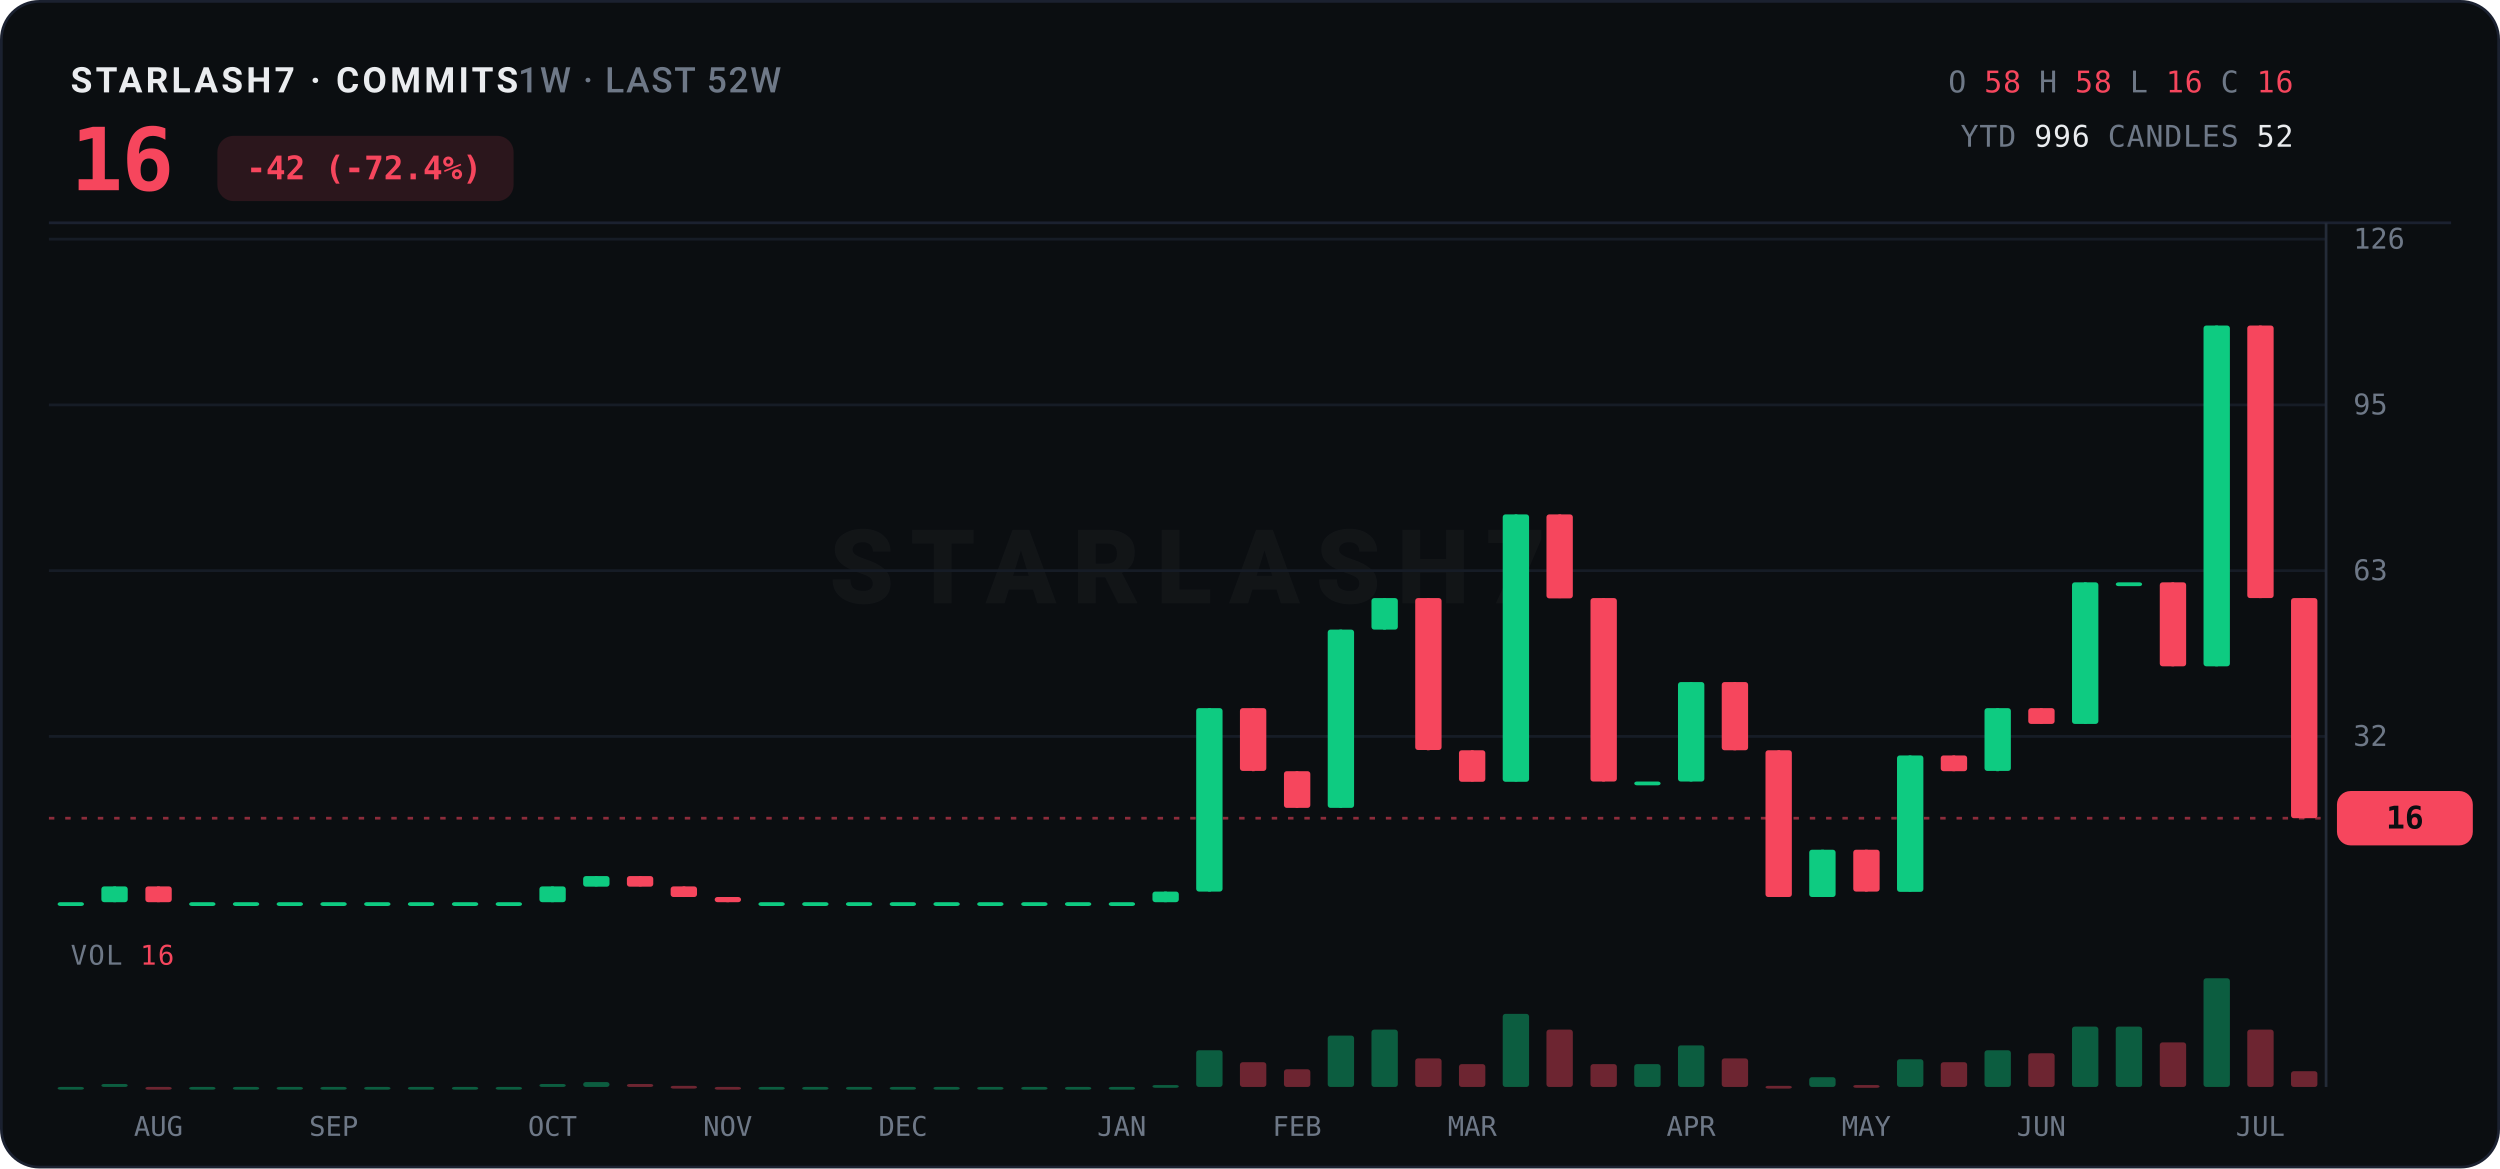
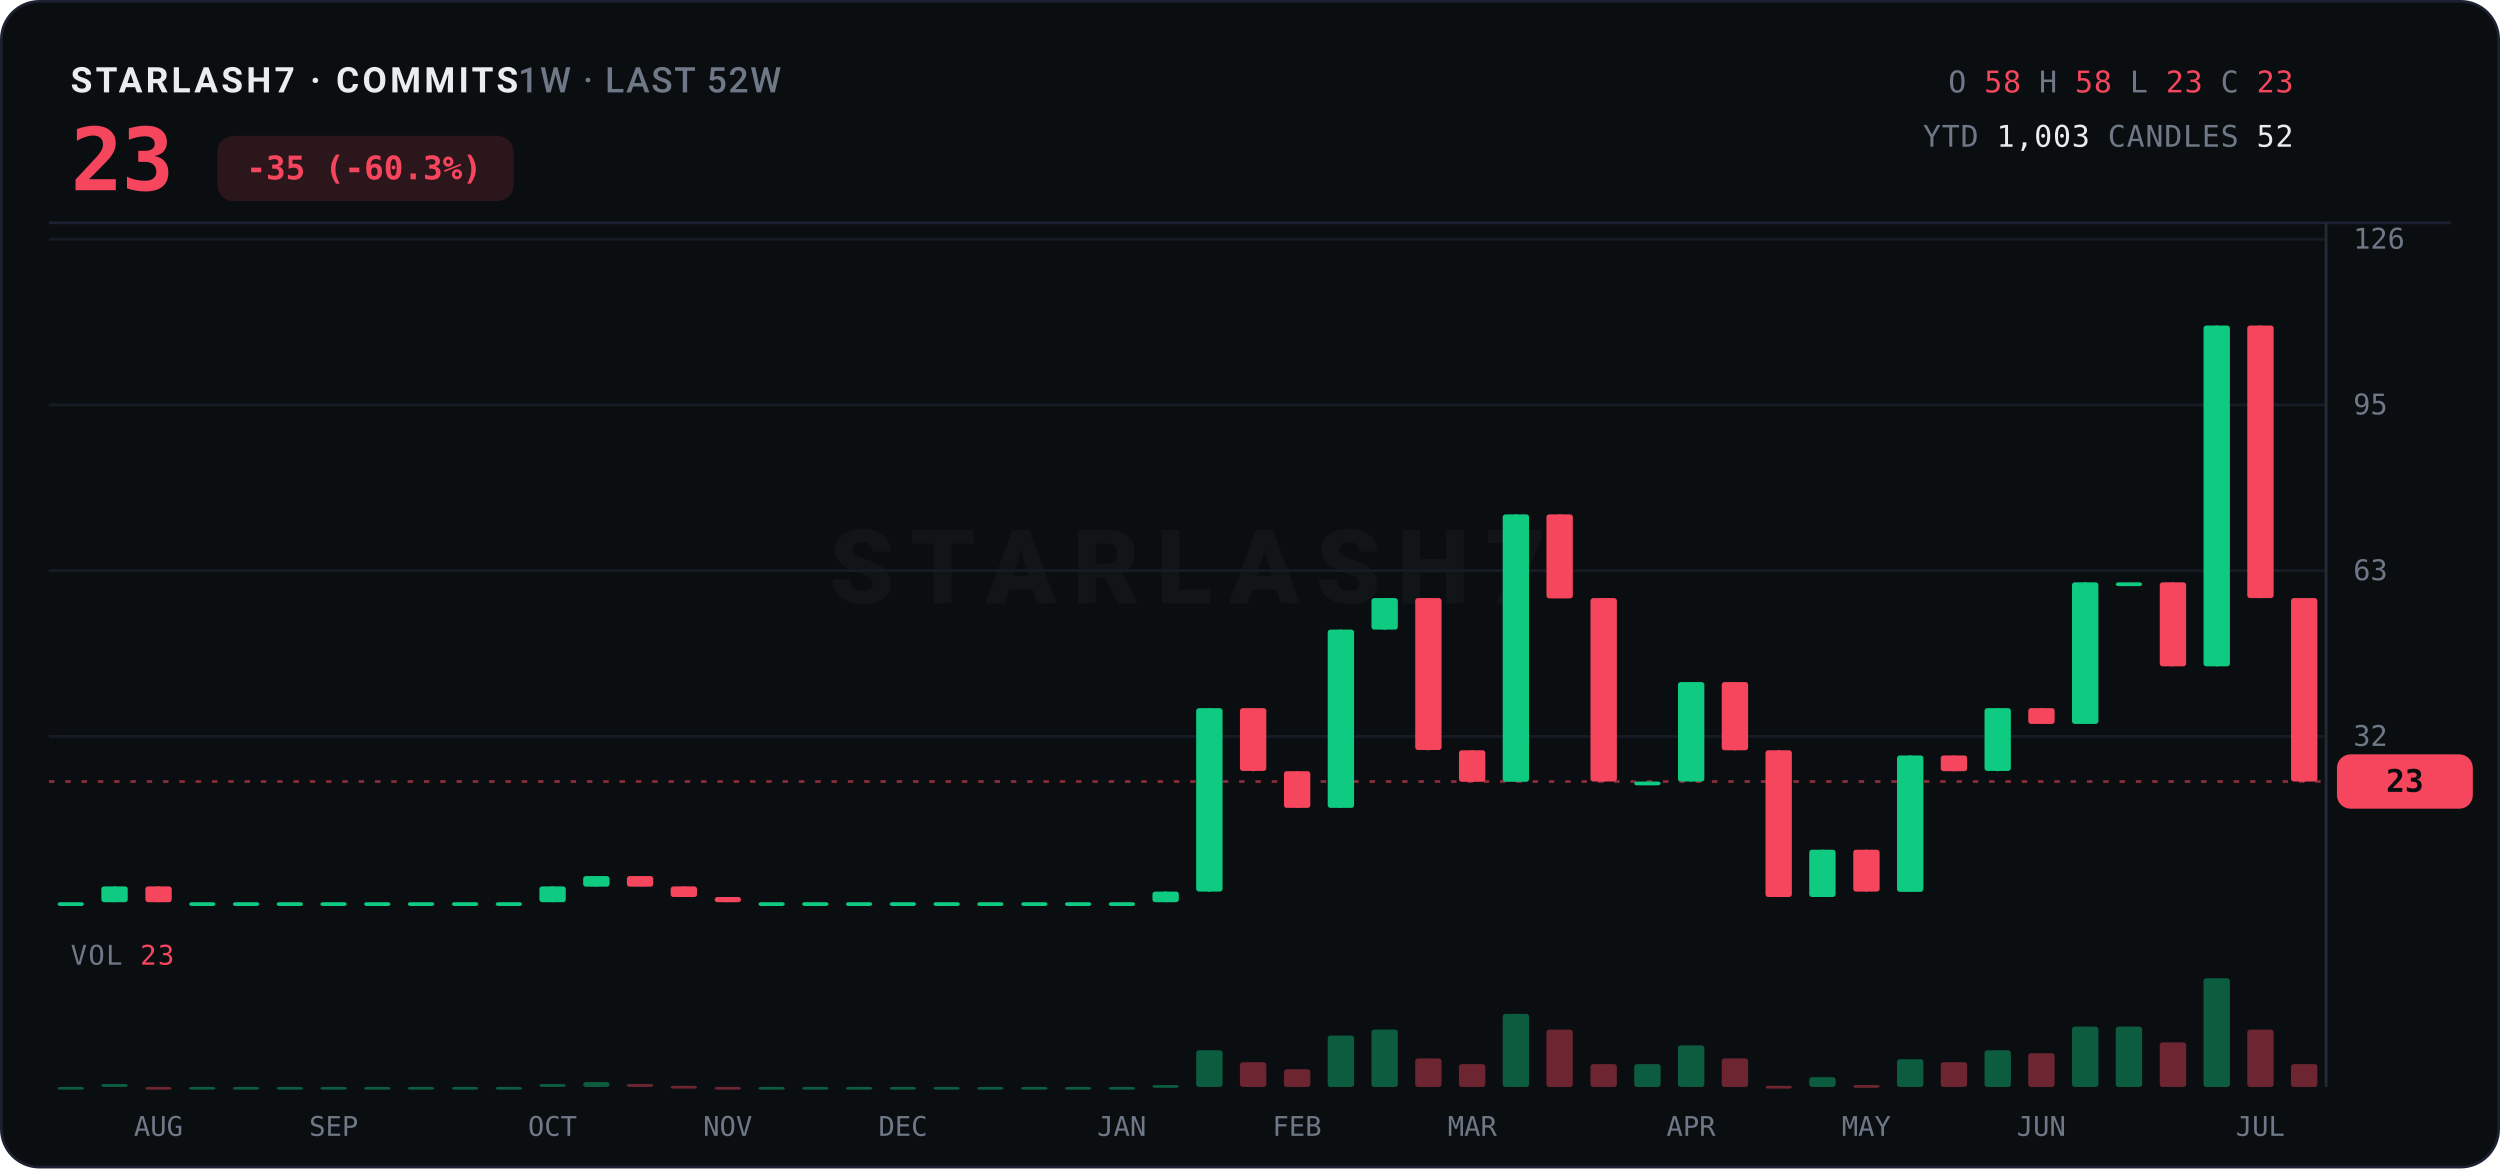
<svg xmlns="http://www.w3.org/2000/svg" width="920" height="430" viewBox="0 0 920 430">
  <rect x="0.5" y="0.5" width="919" height="429" rx="14" fill="#0B0E11" stroke="#1B2130" />
  <text x="26" y="34" font-family="ui-sans-serif,system-ui,-apple-system,'Segoe UI',Roboto,sans-serif" font-size="13" font-weight="700" letter-spacing="1.2" fill="#EAECEF">STARLASH7 · COMMITS<tspan fill="#6E7887" font-weight="500" letter-spacing="0.6">  1W · LAST 52W</tspan>
  </text>
-   <text x="26" y="70" font-family="ui-monospace,'SF Mono',SFMono-Regular,Menlo,Consolas,monospace" font-size="32" font-weight="800" fill="#F6465D" letter-spacing="-0.5">16</text>
+   <text x="26" y="70" font-family="ui-monospace,'SF Mono',SFMono-Regular,Menlo,Consolas,monospace" font-size="32" font-weight="800" fill="#F6465D" letter-spacing="-0.5">23</text>
  <rect x="80" y="50" width="109" height="24" rx="6" fill="#F6465D" opacity="0.14" />
-   <text x="134" y="66" text-anchor="middle" font-family="ui-monospace,'SF Mono',SFMono-Regular,Menlo,Consolas,monospace" font-size="12" font-weight="700" fill="#F6465D">-42 (-72.4%)</text>
+   <text x="134" y="66" text-anchor="middle" font-family="ui-monospace,'SF Mono',SFMono-Regular,Menlo,Consolas,monospace" font-size="12" font-weight="700" fill="#F6465D">-35 (-60.3%)</text>
  <text x="844" y="34" text-anchor="end" font-family="ui-monospace,'SF Mono',SFMono-Regular,Menlo,Consolas,monospace" font-size="11" letter-spacing="0.3">
    <tspan fill="#6E7887">O</tspan>
    <tspan fill="#F6465D">58</tspan>
    <tspan fill="#6E7887">H</tspan>
    <tspan fill="#F6465D">58</tspan>
    <tspan fill="#6E7887">L</tspan>
-     <tspan fill="#F6465D">16</tspan>
+     <tspan fill="#F6465D">23</tspan>
    <tspan fill="#6E7887">C</tspan>
-     <tspan fill="#F6465D">16</tspan>
+     <tspan fill="#F6465D">23</tspan>
  </text>
  <text x="844" y="54" text-anchor="end" font-family="ui-monospace,'SF Mono',SFMono-Regular,Menlo,Consolas,monospace" font-size="11" letter-spacing="0.3">
    <tspan fill="#6E7887">YTD</tspan>
-     <tspan fill="#EAECEF">996</tspan>
+     <tspan fill="#EAECEF">1,003</tspan>
    <tspan fill="#6E7887">CANDLES</tspan>
    <tspan fill="#EAECEF">52</tspan>
  </text>
  <line x1="18" y1="82" x2="902" y2="82" stroke="#1B2130" stroke-width="1" />
  <text x="437.0" y="222.0" text-anchor="middle" font-family="ui-sans-serif,system-ui,-apple-system,'Segoe UI',Roboto,sans-serif" font-size="38" font-weight="800" letter-spacing="6" fill="#EAECEF" opacity="0.035">STARLASH7</text>
  <line x1="18" y1="271.0" x2="856" y2="271.0" stroke="#161C26" stroke-width="1" />
  <text x="866" y="274.5" font-family="ui-monospace,'SF Mono',SFMono-Regular,Menlo,Consolas,monospace" font-size="10.5" fill="#6E7887">32</text>
  <line x1="18" y1="210.0" x2="856" y2="210.0" stroke="#161C26" stroke-width="1" />
  <text x="866" y="213.5" font-family="ui-monospace,'SF Mono',SFMono-Regular,Menlo,Consolas,monospace" font-size="10.5" fill="#6E7887">63</text>
  <line x1="18" y1="149.0" x2="856" y2="149.0" stroke="#161C26" stroke-width="1" />
  <text x="866" y="152.5" font-family="ui-monospace,'SF Mono',SFMono-Regular,Menlo,Consolas,monospace" font-size="10.5" fill="#6E7887">95</text>
  <line x1="18" y1="88.0" x2="856" y2="88.0" stroke="#161C26" stroke-width="1" />
  <text x="866" y="91.5" font-family="ui-monospace,'SF Mono',SFMono-Regular,Menlo,Consolas,monospace" font-size="10.5" fill="#6E7887">126</text>
  <line x1="856" y1="82" x2="856" y2="400" stroke="#242B38" stroke-width="1" />
-   <line x1="18" y1="301.1" x2="856" y2="301.1" stroke="#F6465D" stroke-width="1" stroke-dasharray="2 4" opacity="0.55" />
-   <rect x="860" y="291.1" width="50" height="20" rx="5" fill="#F6465D" />
-   <text x="885.0" y="304.9" text-anchor="middle" font-family="ui-monospace,'SF Mono',SFMono-Regular,Menlo,Consolas,monospace" font-size="11.5" font-weight="800" fill="#0B0E11">16</text>
+   <line x1="18" y1="287.6" x2="856" y2="287.6" stroke="#F6465D" stroke-width="1" stroke-dasharray="2 4" opacity="0.55" />
+   <rect x="860" y="277.6" width="50" height="20" rx="5" fill="#F6465D" />
+   <text x="885.0" y="291.4" text-anchor="middle" font-family="ui-monospace,'SF Mono',SFMono-Regular,Menlo,Consolas,monospace" font-size="11.5" font-weight="800" fill="#0B0E11">23</text>
  <line x1="26.1" y1="332.0" x2="26.1" y2="332.0" stroke="#0ECB81" stroke-width="1" />
  <rect x="21.2" y="332.0" width="9.7" height="1.4" rx="1" fill="#0ECB81" />
  <line x1="42.2" y1="326.2" x2="42.2" y2="332.0" stroke="#0ECB81" stroke-width="1" />
  <rect x="37.3" y="326.2" width="9.7" height="5.8" rx="1" fill="#0ECB81" />
  <line x1="58.3" y1="326.2" x2="58.3" y2="332.0" stroke="#F6465D" stroke-width="1" />
  <rect x="53.5" y="326.2" width="9.7" height="5.8" rx="1" fill="#F6465D" />
  <line x1="74.4" y1="332.0" x2="74.4" y2="332.0" stroke="#0ECB81" stroke-width="1" />
  <rect x="69.6" y="332.0" width="9.7" height="1.4" rx="1" fill="#0ECB81" />
  <line x1="90.5" y1="332.0" x2="90.5" y2="332.0" stroke="#0ECB81" stroke-width="1" />
  <rect x="85.7" y="332.0" width="9.7" height="1.4" rx="1" fill="#0ECB81" />
  <line x1="106.6" y1="332.0" x2="106.6" y2="332.0" stroke="#0ECB81" stroke-width="1" />
  <rect x="101.8" y="332.0" width="9.7" height="1.4" rx="1" fill="#0ECB81" />
  <line x1="122.8" y1="332.0" x2="122.8" y2="332.0" stroke="#0ECB81" stroke-width="1" />
  <rect x="117.9" y="332.0" width="9.7" height="1.4" rx="1" fill="#0ECB81" />
  <line x1="138.9" y1="332.0" x2="138.9" y2="332.0" stroke="#0ECB81" stroke-width="1" />
  <rect x="134.0" y="332.0" width="9.7" height="1.4" rx="1" fill="#0ECB81" />
  <line x1="155.0" y1="332.0" x2="155.0" y2="332.0" stroke="#0ECB81" stroke-width="1" />
  <rect x="150.1" y="332.0" width="9.7" height="1.4" rx="1" fill="#0ECB81" />
  <line x1="171.1" y1="332.0" x2="171.1" y2="332.0" stroke="#0ECB81" stroke-width="1" />
  <rect x="166.3" y="332.0" width="9.7" height="1.4" rx="1" fill="#0ECB81" />
  <line x1="187.2" y1="332.0" x2="187.2" y2="332.0" stroke="#0ECB81" stroke-width="1" />
  <rect x="182.4" y="332.0" width="9.7" height="1.4" rx="1" fill="#0ECB81" />
  <line x1="203.3" y1="326.2" x2="203.3" y2="332.0" stroke="#0ECB81" stroke-width="1" />
  <rect x="198.5" y="326.2" width="9.7" height="5.8" rx="1" fill="#0ECB81" />
  <line x1="219.4" y1="322.4" x2="219.4" y2="326.2" stroke="#0ECB81" stroke-width="1" />
  <rect x="214.6" y="322.4" width="9.7" height="3.9" rx="1" fill="#0ECB81" />
  <line x1="235.6" y1="322.4" x2="235.6" y2="326.2" stroke="#F6465D" stroke-width="1" />
  <rect x="230.7" y="322.4" width="9.7" height="3.9" rx="1" fill="#F6465D" />
  <line x1="251.7" y1="326.2" x2="251.7" y2="330.1" stroke="#F6465D" stroke-width="1" />
  <rect x="246.8" y="326.2" width="9.7" height="3.9" rx="1" fill="#F6465D" />
  <line x1="267.8" y1="330.1" x2="267.8" y2="332.0" stroke="#F6465D" stroke-width="1" />
  <rect x="263.0" y="330.1" width="9.7" height="1.9" rx="1" fill="#F6465D" />
  <line x1="283.9" y1="332.0" x2="283.9" y2="332.0" stroke="#0ECB81" stroke-width="1" />
  <rect x="279.1" y="332.0" width="9.7" height="1.4" rx="1" fill="#0ECB81" />
  <line x1="300.0" y1="332.0" x2="300.0" y2="332.0" stroke="#0ECB81" stroke-width="1" />
  <rect x="295.2" y="332.0" width="9.7" height="1.4" rx="1" fill="#0ECB81" />
  <line x1="316.1" y1="332.0" x2="316.1" y2="332.0" stroke="#0ECB81" stroke-width="1" />
  <rect x="311.3" y="332.0" width="9.7" height="1.4" rx="1" fill="#0ECB81" />
  <line x1="332.3" y1="332.0" x2="332.3" y2="332.0" stroke="#0ECB81" stroke-width="1" />
  <rect x="327.4" y="332.0" width="9.7" height="1.4" rx="1" fill="#0ECB81" />
  <line x1="348.4" y1="332.0" x2="348.4" y2="332.0" stroke="#0ECB81" stroke-width="1" />
  <rect x="343.5" y="332.0" width="9.7" height="1.4" rx="1" fill="#0ECB81" />
  <line x1="364.5" y1="332.0" x2="364.5" y2="332.0" stroke="#0ECB81" stroke-width="1" />
  <rect x="359.6" y="332.0" width="9.7" height="1.4" rx="1" fill="#0ECB81" />
  <line x1="380.6" y1="332.0" x2="380.6" y2="332.0" stroke="#0ECB81" stroke-width="1" />
  <rect x="375.8" y="332.0" width="9.7" height="1.4" rx="1" fill="#0ECB81" />
  <line x1="396.7" y1="332.0" x2="396.7" y2="332.0" stroke="#0ECB81" stroke-width="1" />
  <rect x="391.9" y="332.0" width="9.7" height="1.4" rx="1" fill="#0ECB81" />
  <line x1="412.8" y1="332.0" x2="412.8" y2="332.0" stroke="#0ECB81" stroke-width="1" />
  <rect x="408.0" y="332.0" width="9.7" height="1.4" rx="1" fill="#0ECB81" />
  <line x1="428.9" y1="328.1" x2="428.9" y2="332.0" stroke="#0ECB81" stroke-width="1" />
  <rect x="424.1" y="328.1" width="9.7" height="3.9" rx="1" fill="#0ECB81" />
  <line x1="445.1" y1="260.6" x2="445.1" y2="328.1" stroke="#0ECB81" stroke-width="1" />
  <rect x="440.2" y="260.6" width="9.7" height="67.5" rx="1" fill="#0ECB81" />
  <line x1="461.2" y1="260.6" x2="461.2" y2="283.8" stroke="#F6465D" stroke-width="1" />
  <rect x="456.3" y="260.6" width="9.7" height="23.1" rx="1" fill="#F6465D" />
  <line x1="477.3" y1="283.8" x2="477.3" y2="297.3" stroke="#F6465D" stroke-width="1" />
  <rect x="472.5" y="283.8" width="9.7" height="13.5" rx="1" fill="#F6465D" />
  <line x1="493.4" y1="231.7" x2="493.4" y2="297.3" stroke="#0ECB81" stroke-width="1" />
  <rect x="488.6" y="231.7" width="9.7" height="65.6" rx="1" fill="#0ECB81" />
  <line x1="509.5" y1="220.1" x2="509.5" y2="231.7" stroke="#0ECB81" stroke-width="1" />
  <rect x="504.7" y="220.1" width="9.7" height="11.6" rx="1" fill="#0ECB81" />
  <line x1="525.6" y1="220.1" x2="525.6" y2="276.1" stroke="#F6465D" stroke-width="1" />
  <rect x="520.8" y="220.1" width="9.7" height="55.9" rx="1" fill="#F6465D" />
  <line x1="541.8" y1="276.1" x2="541.8" y2="287.6" stroke="#F6465D" stroke-width="1" />
  <rect x="536.9" y="276.1" width="9.7" height="11.6" rx="1" fill="#F6465D" />
  <line x1="557.9" y1="189.3" x2="557.9" y2="287.6" stroke="#0ECB81" stroke-width="1" />
  <rect x="553.0" y="189.3" width="9.7" height="98.4" rx="1" fill="#0ECB81" />
  <line x1="574.0" y1="189.3" x2="574.0" y2="220.1" stroke="#F6465D" stroke-width="1" />
  <rect x="569.1" y="189.3" width="9.7" height="30.9" rx="1" fill="#F6465D" />
  <line x1="590.1" y1="220.1" x2="590.1" y2="287.6" stroke="#F6465D" stroke-width="1" />
  <rect x="585.3" y="220.1" width="9.7" height="67.5" rx="1" fill="#F6465D" />
  <line x1="606.2" y1="287.6" x2="606.2" y2="287.6" stroke="#0ECB81" stroke-width="1" />
  <rect x="601.4" y="287.6" width="9.7" height="1.4" rx="1" fill="#0ECB81" />
  <line x1="622.3" y1="251.0" x2="622.3" y2="287.6" stroke="#0ECB81" stroke-width="1" />
  <rect x="617.5" y="251.0" width="9.7" height="36.6" rx="1" fill="#0ECB81" />
  <line x1="638.4" y1="251.0" x2="638.4" y2="276.1" stroke="#F6465D" stroke-width="1" />
  <rect x="633.6" y="251.0" width="9.7" height="25.1" rx="1" fill="#F6465D" />
  <line x1="654.6" y1="276.1" x2="654.6" y2="330.1" stroke="#F6465D" stroke-width="1" />
  <rect x="649.7" y="276.1" width="9.7" height="54.0" rx="1" fill="#F6465D" />
  <line x1="670.7" y1="312.7" x2="670.7" y2="330.1" stroke="#0ECB81" stroke-width="1" />
  <rect x="665.8" y="312.7" width="9.7" height="17.4" rx="1" fill="#0ECB81" />
  <line x1="686.8" y1="312.7" x2="686.8" y2="328.1" stroke="#F6465D" stroke-width="1" />
  <rect x="682.0" y="312.7" width="9.7" height="15.4" rx="1" fill="#F6465D" />
  <line x1="702.9" y1="278.0" x2="702.9" y2="328.1" stroke="#0ECB81" stroke-width="1" />
  <rect x="698.1" y="278.0" width="9.7" height="50.2" rx="1" fill="#0ECB81" />
  <line x1="719.0" y1="278.0" x2="719.0" y2="283.8" stroke="#F6465D" stroke-width="1" />
  <rect x="714.2" y="278.0" width="9.7" height="5.8" rx="1" fill="#F6465D" />
  <line x1="735.1" y1="260.6" x2="735.1" y2="283.8" stroke="#0ECB81" stroke-width="1" />
  <rect x="730.3" y="260.6" width="9.7" height="23.1" rx="1" fill="#0ECB81" />
  <line x1="751.2" y1="260.6" x2="751.2" y2="266.4" stroke="#F6465D" stroke-width="1" />
  <rect x="746.4" y="260.6" width="9.7" height="5.8" rx="1" fill="#F6465D" />
  <line x1="767.4" y1="214.3" x2="767.4" y2="266.4" stroke="#0ECB81" stroke-width="1" />
  <rect x="762.5" y="214.3" width="9.7" height="52.1" rx="1" fill="#0ECB81" />
  <line x1="783.5" y1="214.3" x2="783.5" y2="214.3" stroke="#0ECB81" stroke-width="1" />
  <rect x="778.6" y="214.3" width="9.7" height="1.4" rx="1" fill="#0ECB81" />
  <line x1="799.6" y1="214.3" x2="799.6" y2="245.2" stroke="#F6465D" stroke-width="1" />
  <rect x="794.8" y="214.3" width="9.7" height="30.9" rx="1" fill="#F6465D" />
  <line x1="815.7" y1="119.8" x2="815.7" y2="245.2" stroke="#0ECB81" stroke-width="1" />
  <rect x="810.9" y="119.8" width="9.7" height="125.4" rx="1" fill="#0ECB81" />
  <line x1="831.8" y1="119.8" x2="831.8" y2="220.1" stroke="#F6465D" stroke-width="1" />
  <rect x="827.0" y="119.8" width="9.7" height="100.3" rx="1" fill="#F6465D" />
-   <line x1="847.9" y1="220.1" x2="847.9" y2="301.1" stroke="#F6465D" stroke-width="1" />
-   <rect x="843.1" y="220.1" width="9.7" height="81.0" rx="1" fill="#F6465D" />
-   <text x="26" y="355" font-family="ui-monospace,'SF Mono',SFMono-Regular,Menlo,Consolas,monospace" font-size="10" letter-spacing="0.5" fill="#6E7887">VOL <tspan fill="#F6465D">16</tspan>
+   <line x1="847.9" y1="220.1" x2="847.9" y2="287.6" stroke="#F6465D" stroke-width="1" />
+   <rect x="843.1" y="220.1" width="9.7" height="67.5" rx="1" fill="#F6465D" />
+   <text x="26" y="355" font-family="ui-monospace,'SF Mono',SFMono-Regular,Menlo,Consolas,monospace" font-size="10" letter-spacing="0.5" fill="#6E7887">VOL <tspan fill="#F6465D">23</tspan>
  </text>
  <rect x="21.2" y="400.0" width="9.7" height="1.0" rx="1" fill="#0ECB81" opacity="0.42" />
  <rect x="37.3" y="398.9" width="9.7" height="1.1" rx="1" fill="#0ECB81" opacity="0.42" />
  <rect x="53.5" y="400.0" width="9.7" height="1.0" rx="1" fill="#F6465D" opacity="0.42" />
  <rect x="69.6" y="400.0" width="9.7" height="1.0" rx="1" fill="#0ECB81" opacity="0.42" />
  <rect x="85.7" y="400.0" width="9.7" height="1.0" rx="1" fill="#0ECB81" opacity="0.42" />
  <rect x="101.8" y="400.0" width="9.7" height="1.0" rx="1" fill="#0ECB81" opacity="0.42" />
  <rect x="117.9" y="400.0" width="9.7" height="1.0" rx="1" fill="#0ECB81" opacity="0.42" />
  <rect x="134.0" y="400.0" width="9.7" height="1.0" rx="1" fill="#0ECB81" opacity="0.42" />
  <rect x="150.1" y="400.0" width="9.7" height="1.0" rx="1" fill="#0ECB81" opacity="0.42" />
  <rect x="166.3" y="400.0" width="9.7" height="1.0" rx="1" fill="#0ECB81" opacity="0.42" />
  <rect x="182.4" y="400.0" width="9.7" height="1.0" rx="1" fill="#0ECB81" opacity="0.42" />
  <rect x="198.5" y="398.9" width="9.7" height="1.1" rx="1" fill="#0ECB81" opacity="0.42" />
  <rect x="214.6" y="398.2" width="9.7" height="1.8" rx="1" fill="#0ECB81" opacity="0.42" />
  <rect x="230.7" y="398.9" width="9.7" height="1.1" rx="1" fill="#F6465D" opacity="0.42" />
  <rect x="246.8" y="399.6" width="9.7" height="1.0" rx="1" fill="#F6465D" opacity="0.42" />
  <rect x="263.0" y="400.0" width="9.7" height="1.0" rx="1" fill="#F6465D" opacity="0.42" />
  <rect x="279.1" y="400.0" width="9.7" height="1.0" rx="1" fill="#0ECB81" opacity="0.42" />
  <rect x="295.2" y="400.0" width="9.7" height="1.0" rx="1" fill="#0ECB81" opacity="0.42" />
  <rect x="311.3" y="400.0" width="9.7" height="1.0" rx="1" fill="#0ECB81" opacity="0.42" />
  <rect x="327.4" y="400.0" width="9.7" height="1.0" rx="1" fill="#0ECB81" opacity="0.42" />
  <rect x="343.5" y="400.0" width="9.7" height="1.0" rx="1" fill="#0ECB81" opacity="0.42" />
  <rect x="359.6" y="400.0" width="9.7" height="1.0" rx="1" fill="#0ECB81" opacity="0.42" />
  <rect x="375.8" y="400.0" width="9.7" height="1.0" rx="1" fill="#0ECB81" opacity="0.42" />
  <rect x="391.9" y="400.0" width="9.7" height="1.0" rx="1" fill="#0ECB81" opacity="0.42" />
  <rect x="408.0" y="400.0" width="9.7" height="1.0" rx="1" fill="#0ECB81" opacity="0.42" />
  <rect x="424.1" y="399.3" width="9.7" height="1.0" rx="1" fill="#0ECB81" opacity="0.42" />
  <rect x="440.2" y="386.5" width="9.7" height="13.5" rx="1" fill="#0ECB81" opacity="0.42" />
  <rect x="456.3" y="390.9" width="9.7" height="9.1" rx="1" fill="#F6465D" opacity="0.42" />
  <rect x="472.5" y="393.5" width="9.7" height="6.5" rx="1" fill="#F6465D" opacity="0.42" />
  <rect x="488.6" y="381.1" width="9.7" height="18.9" rx="1" fill="#0ECB81" opacity="0.42" />
  <rect x="504.7" y="378.9" width="9.7" height="21.1" rx="1" fill="#0ECB81" opacity="0.42" />
  <rect x="520.8" y="389.5" width="9.7" height="10.5" rx="1" fill="#F6465D" opacity="0.42" />
  <rect x="536.9" y="391.6" width="9.7" height="8.4" rx="1" fill="#F6465D" opacity="0.42" />
  <rect x="553.0" y="373.1" width="9.7" height="26.9" rx="1" fill="#0ECB81" opacity="0.42" />
  <rect x="569.1" y="378.9" width="9.7" height="21.1" rx="1" fill="#F6465D" opacity="0.42" />
  <rect x="585.3" y="391.6" width="9.7" height="8.4" rx="1" fill="#F6465D" opacity="0.42" />
  <rect x="601.4" y="391.6" width="9.7" height="8.4" rx="1" fill="#0ECB81" opacity="0.42" />
  <rect x="617.5" y="384.7" width="9.7" height="15.3" rx="1" fill="#0ECB81" opacity="0.42" />
  <rect x="633.6" y="389.5" width="9.7" height="10.5" rx="1" fill="#F6465D" opacity="0.42" />
  <rect x="649.7" y="399.6" width="9.7" height="1.0" rx="1" fill="#F6465D" opacity="0.42" />
  <rect x="665.8" y="396.4" width="9.7" height="3.6" rx="1" fill="#0ECB81" opacity="0.42" />
  <rect x="682.0" y="399.3" width="9.7" height="1.0" rx="1" fill="#F6465D" opacity="0.42" />
  <rect x="698.1" y="389.8" width="9.7" height="10.2" rx="1" fill="#0ECB81" opacity="0.42" />
  <rect x="714.2" y="390.9" width="9.7" height="9.1" rx="1" fill="#F6465D" opacity="0.42" />
  <rect x="730.3" y="386.5" width="9.7" height="13.5" rx="1" fill="#0ECB81" opacity="0.42" />
  <rect x="746.4" y="387.6" width="9.7" height="12.4" rx="1" fill="#F6465D" opacity="0.42" />
  <rect x="762.5" y="377.8" width="9.7" height="22.2" rx="1" fill="#0ECB81" opacity="0.42" />
  <rect x="778.6" y="377.8" width="9.7" height="22.2" rx="1" fill="#0ECB81" opacity="0.42" />
  <rect x="794.8" y="383.6" width="9.7" height="16.4" rx="1" fill="#F6465D" opacity="0.42" />
  <rect x="810.9" y="360.0" width="9.7" height="40.0" rx="1" fill="#0ECB81" opacity="0.42" />
  <rect x="827.0" y="378.9" width="9.7" height="21.1" rx="1" fill="#F6465D" opacity="0.42" />
-   <rect x="843.1" y="394.2" width="9.7" height="5.8" rx="1" fill="#F6465D" opacity="0.42" />
+   <rect x="843.1" y="391.6" width="9.7" height="8.4" rx="1" fill="#F6465D" opacity="0.42" />
  <text x="58.3" y="418" text-anchor="middle" font-family="ui-monospace,'SF Mono',SFMono-Regular,Menlo,Consolas,monospace" font-size="10" fill="#6E7887">AUG</text>
  <text x="122.8" y="418" text-anchor="middle" font-family="ui-monospace,'SF Mono',SFMono-Regular,Menlo,Consolas,monospace" font-size="10" fill="#6E7887">SEP</text>
  <text x="203.3" y="418" text-anchor="middle" font-family="ui-monospace,'SF Mono',SFMono-Regular,Menlo,Consolas,monospace" font-size="10" fill="#6E7887">OCT</text>
  <text x="267.8" y="418" text-anchor="middle" font-family="ui-monospace,'SF Mono',SFMono-Regular,Menlo,Consolas,monospace" font-size="10" fill="#6E7887">NOV</text>
  <text x="332.3" y="418" text-anchor="middle" font-family="ui-monospace,'SF Mono',SFMono-Regular,Menlo,Consolas,monospace" font-size="10" fill="#6E7887">DEC</text>
  <text x="412.8" y="418" text-anchor="middle" font-family="ui-monospace,'SF Mono',SFMono-Regular,Menlo,Consolas,monospace" font-size="10" fill="#6E7887">JAN</text>
  <text x="477.3" y="418" text-anchor="middle" font-family="ui-monospace,'SF Mono',SFMono-Regular,Menlo,Consolas,monospace" font-size="10" fill="#6E7887">FEB</text>
  <text x="541.8" y="418" text-anchor="middle" font-family="ui-monospace,'SF Mono',SFMono-Regular,Menlo,Consolas,monospace" font-size="10" fill="#6E7887">MAR</text>
  <text x="622.3" y="418" text-anchor="middle" font-family="ui-monospace,'SF Mono',SFMono-Regular,Menlo,Consolas,monospace" font-size="10" fill="#6E7887">APR</text>
  <text x="686.8" y="418" text-anchor="middle" font-family="ui-monospace,'SF Mono',SFMono-Regular,Menlo,Consolas,monospace" font-size="10" fill="#6E7887">MAY</text>
  <text x="751.2" y="418" text-anchor="middle" font-family="ui-monospace,'SF Mono',SFMono-Regular,Menlo,Consolas,monospace" font-size="10" fill="#6E7887">JUN</text>
  <text x="831.8" y="418" text-anchor="middle" font-family="ui-monospace,'SF Mono',SFMono-Regular,Menlo,Consolas,monospace" font-size="10" fill="#6E7887">JUL</text>
</svg>
